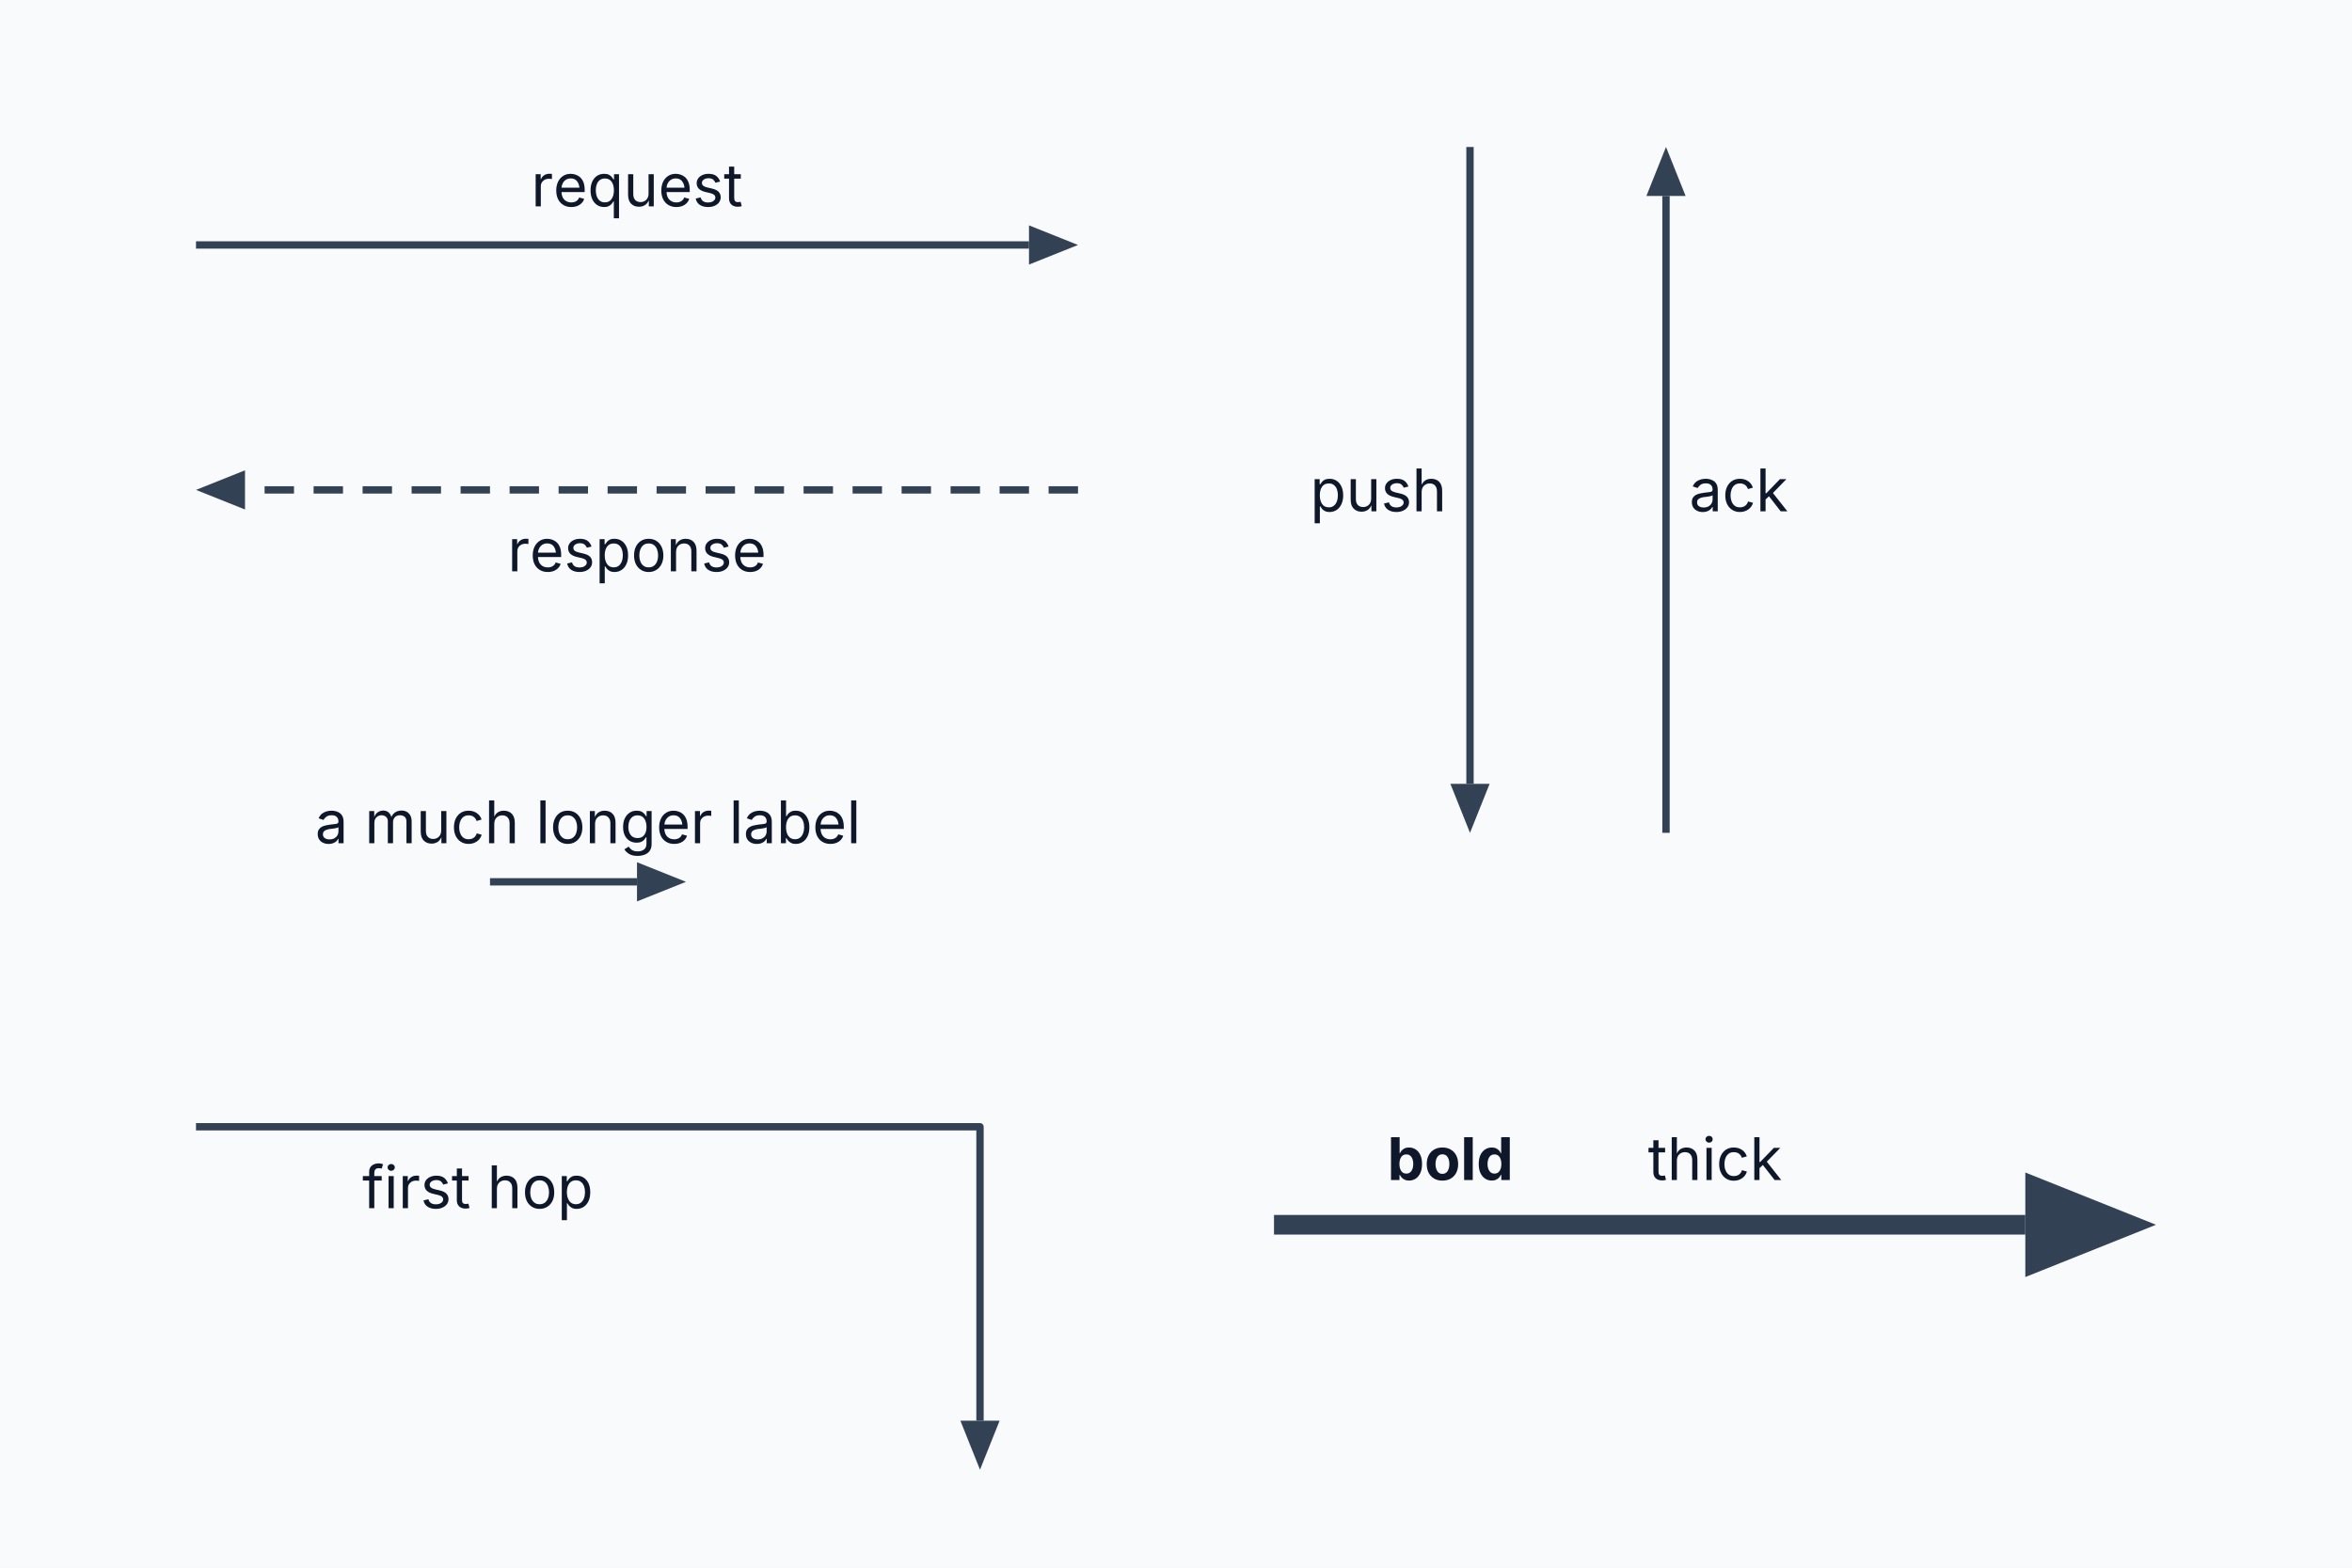
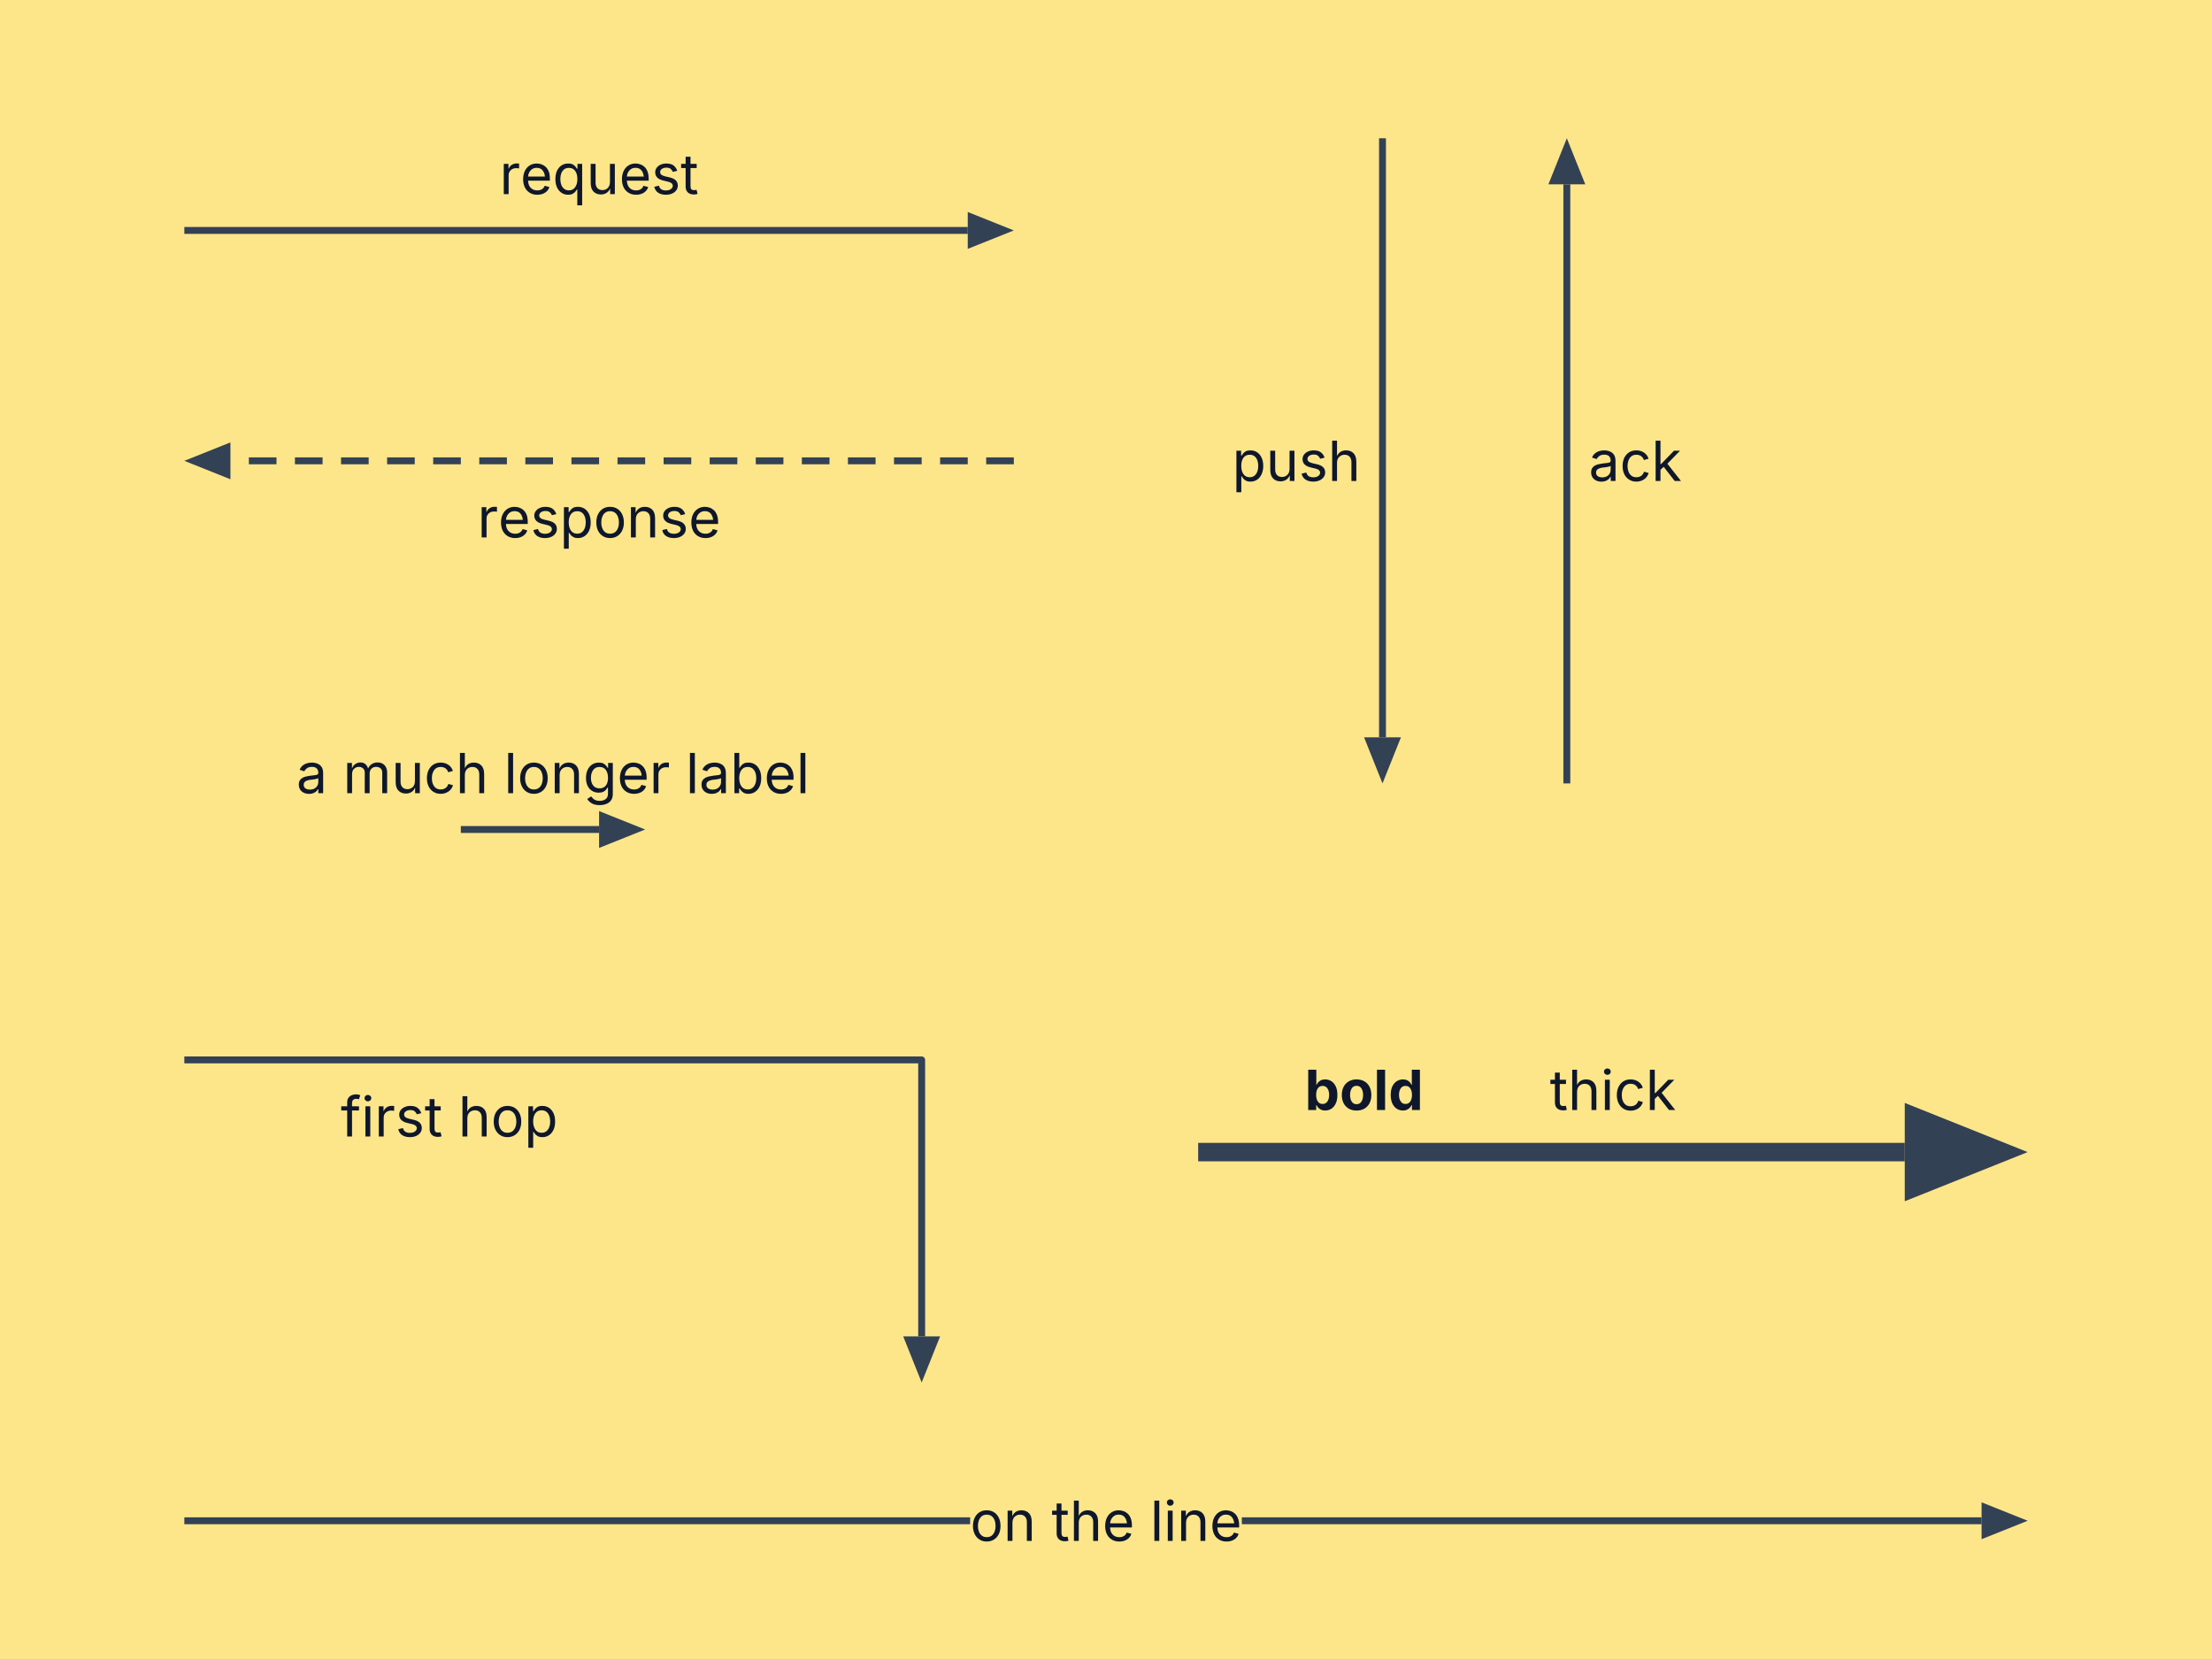
- <svg xmlns="http://www.w3.org/2000/svg" width="480" height="320" viewBox="0 0 480 320">
-   <rect width="100%" height="100%" fill="#f8fafc" />
+ <svg xmlns="http://www.w3.org/2000/svg" width="480" height="360" viewBox="0 0 480 360">
+   <rect width="100%" height="100%" fill="#fde68a" />
  <path d="M 40 50 L 210 50" fill="none" stroke-linejoin="round" stroke="#334155" stroke-width="1.5" />
  <polygon points="220,50 210,54 210,46" fill="#334155" />
  <path d="M 220 100 L 50 100" fill="none" stroke-linejoin="round" stroke="#334155" stroke-width="1.5" stroke-dasharray="6 4" />
  <polygon points="40,100 50,96 50,104" fill="#334155" />
  <path d="M 300 30 L 300 160" fill="none" stroke-linejoin="round" stroke="#334155" stroke-width="1.5" />
  <polygon points="300,170 296,160 304,160" fill="#334155" />
  <path d="M 340 170 L 340 40" fill="none" stroke-linejoin="round" stroke="#334155" stroke-width="1.5" />
  <polygon points="340,30 344,40 336,40" fill="#334155" />
  <path d="M 100 180 L 130 180" fill="none" stroke-linejoin="round" stroke="#334155" stroke-width="1.5" />
  <polygon points="140,180 130,184 130,176" fill="#334155" />
  <path d="M 40 230 L 200 230 L 200 290" fill="none" stroke-linejoin="round" stroke="#334155" stroke-width="1.5" />
  <polygon points="200,300 196,290 204,290" fill="#334155" />
  <path d="M 260 250 L 413.33 250" fill="none" stroke-linejoin="round" stroke="#334155" stroke-width="4" />
  <polygon points="440,250 413.33,260.67 413.33,239.33" fill="#334155" />
+   <mask id="kashika-cf379a9d-mask-7" maskUnits="userSpaceOnUse" x="0" y="0" width="480" height="360">
+     <rect width="480" height="360" fill="#fff" />
+     <rect x="210.52" y="322.5" width="58.95" height="15" fill="#000" />
+   </mask>
+   <g mask="url(#kashika-cf379a9d-mask-7)">
+     <path d="M 40 330 L 430 330" fill="none" stroke-linejoin="round" stroke="#334155" stroke-width="1.5" />
+     <polygon points="440,330 430,334 430,326" fill="#334155" />
+   </g>
  <path aria-label="request" d="M109.32 42.12L109.32 35.56L110.34 35.56L110.34 36.57L110.41 36.57Q110.59 36.07 111.06 35.77Q111.52 35.47 112.11 35.47Q112.23 35.47 112.39 35.48Q112.55 35.48 112.64 35.49L112.64 36.55Q112.59 36.54 112.41 36.51Q112.22 36.49 112.01 36.49Q111.3 36.49 110.84 36.92Q110.37 37.35 110.37 38.01L110.37 42.12L109.32 42.12ZM116.59 42.26Q115.64 42.26 114.95 41.83Q114.26 41.41 113.89 40.66Q113.52 39.9 113.52 38.89Q113.52 37.88 113.88 37.12Q114.25 36.35 114.91 35.92Q115.58 35.48 116.47 35.48Q116.99 35.48 117.5 35.66Q118 35.83 118.42 36.21Q118.83 36.6 119.08 37.22Q119.32 37.85 119.32 38.76L119.32 39.2L114.59 39.2Q114.63 40.22 115.18 40.77Q115.72 41.32 116.6 41.32Q117.18 41.32 117.6 41.06Q118.01 40.81 118.2 40.31L119.22 40.59Q118.99 41.34 118.29 41.8Q117.6 42.26 116.59 42.26ZM114.59 38.31L118.25 38.31Q118.17 37.47 117.72 36.94Q117.28 36.42 116.47 36.42Q115.91 36.42 115.5 36.68Q115.09 36.95 114.86 37.38Q114.62 37.8 114.59 38.31ZM126.33 44.56L125.27 44.56L125.27 41.1L125.19 41.1Q125.09 41.28 124.88 41.56Q124.67 41.83 124.29 42.04Q123.92 42.26 123.29 42.26Q122.47 42.26 121.85 41.84Q121.22 41.42 120.87 40.66Q120.52 39.9 120.52 38.86Q120.52 37.82 120.87 37.06Q121.23 36.3 121.85 35.89Q122.48 35.48 123.29 35.48Q123.93 35.48 124.31 35.69Q124.68 35.9 124.88 36.17Q125.09 36.44 125.19 36.61L125.31 36.61L125.31 35.56L126.33 35.56L126.33 44.56ZM123.45 41.31Q124.34 41.31 124.81 40.63Q125.29 39.94 125.29 38.85Q125.29 37.76 124.82 37.09Q124.35 36.43 123.45 36.43Q122.83 36.43 122.41 36.75Q122 37.07 121.79 37.62Q121.59 38.17 121.59 38.85Q121.59 39.53 121.8 40.09Q122 40.65 122.42 40.98Q122.84 41.31 123.45 41.31ZM130.4 42.2Q129.41 42.2 128.8 41.58Q128.18 40.97 128.18 39.72L128.18 35.56L129.24 35.56L129.24 39.64Q129.24 40.39 129.63 40.82Q130.03 41.25 130.72 41.25Q131.42 41.25 131.89 40.79Q132.36 40.33 132.36 39.49L132.36 35.56L133.42 35.56L133.42 42.12L132.41 42.12L132.41 40.89Q132.08 41.61 131.56 41.9Q131.05 42.2 130.4 42.2ZM138.03 42.26Q137.08 42.26 136.39 41.83Q135.7 41.41 135.33 40.66Q134.96 39.9 134.96 38.89Q134.96 37.88 135.32 37.12Q135.69 36.35 136.35 35.92Q137.02 35.48 137.91 35.48Q138.43 35.48 138.94 35.66Q139.44 35.83 139.86 36.21Q140.27 36.6 140.51 37.22Q140.76 37.85 140.76 38.76L140.76 39.2L136.03 39.2Q136.07 40.22 136.62 40.77Q137.16 41.32 138.04 41.32Q138.62 41.32 139.04 41.06Q139.45 40.81 139.64 40.31L140.66 40.59Q140.43 41.34 139.73 41.8Q139.04 42.26 138.03 42.26ZM136.03 38.31L139.69 38.31Q139.61 37.47 139.16 36.94Q138.72 36.42 137.91 36.42Q137.34 36.42 136.94 36.68Q136.53 36.95 136.3 37.38Q136.06 37.8 136.03 38.31ZM144.5 42.26Q143.49 42.26 142.82 41.82Q142.16 41.38 141.98 40.53L142.98 40.29Q143.12 40.83 143.51 41.08Q143.9 41.33 144.49 41.33Q145.17 41.33 145.58 41.04Q145.99 40.74 145.99 40.34Q145.99 39.67 145.03 39.44L143.94 39.18Q142.18 38.76 142.18 37.39Q142.18 36.83 142.5 36.4Q142.81 35.97 143.36 35.73Q143.91 35.48 144.6 35.48Q145.62 35.48 146.18 35.92Q146.74 36.37 146.96 37.06L146 37.3Q145.87 36.95 145.56 36.67Q145.24 36.38 144.61 36.38Q144.02 36.38 143.63 36.65Q143.25 36.92 143.25 37.33Q143.25 37.69 143.51 37.91Q143.77 38.13 144.35 38.27L145.34 38.5Q146.23 38.71 146.66 39.15Q147.08 39.6 147.08 40.27Q147.08 40.84 146.76 41.29Q146.43 41.74 145.85 42Q145.27 42.26 144.5 42.26ZM151.18 35.56L151.18 36.47L149.84 36.47L149.84 40.42Q149.84 40.86 150.02 41.06Q150.19 41.26 150.61 41.26Q150.71 41.26 150.87 41.24Q151.02 41.21 151.15 41.19L151.37 42.08Q151.2 42.14 150.99 42.17Q150.79 42.2 150.58 42.2Q149.73 42.2 149.26 41.75Q148.78 41.3 148.78 40.5L148.78 36.47L147.8 36.47L147.8 35.56L148.78 35.56L148.78 34.01L149.84 34.01L149.84 35.56L151.18 35.56Z" fill="#0f172a" />
  <path aria-label="response" d="M104.52 116.62L104.52 110.06L105.54 110.06L105.54 111.07L105.61 111.07Q105.79 110.57 106.26 110.27Q106.72 109.97 107.31 109.97Q107.43 109.97 107.59 109.98Q107.75 109.98 107.84 109.99L107.84 111.05Q107.8 111.04 107.61 111.01Q107.42 110.99 107.21 110.99Q106.5 110.99 106.04 111.42Q105.58 111.85 105.58 112.51L105.58 116.62L104.52 116.62ZM111.79 116.76Q110.84 116.76 110.15 116.33Q109.47 115.91 109.09 115.16Q108.72 114.4 108.72 113.39Q108.72 112.38 109.08 111.62Q109.45 110.85 110.11 110.42Q110.78 109.98 111.67 109.98Q112.19 109.98 112.7 110.16Q113.2 110.33 113.62 110.71Q114.03 111.1 114.28 111.72Q114.52 112.35 114.52 113.26L114.52 113.7L109.79 113.7Q109.83 114.72 110.38 115.27Q110.92 115.82 111.8 115.82Q112.38 115.82 112.8 115.56Q113.22 115.31 113.4 114.81L114.42 115.09Q114.19 115.84 113.49 116.3Q112.8 116.76 111.79 116.76ZM109.79 112.81L113.45 112.81Q113.37 111.97 112.93 111.44Q112.48 110.92 111.67 110.92Q111.11 110.92 110.7 111.18Q110.29 111.45 110.06 111.88Q109.82 112.3 109.79 112.81ZM118.26 116.76Q117.25 116.76 116.58 116.32Q115.92 115.88 115.74 115.03L116.74 114.79Q116.88 115.33 117.27 115.58Q117.66 115.83 118.25 115.83Q118.93 115.83 119.34 115.54Q119.75 115.24 119.75 114.84Q119.75 114.17 118.79 113.94L117.7 113.68Q115.94 113.26 115.94 111.89Q115.94 111.33 116.26 110.9Q116.57 110.47 117.12 110.23Q117.67 109.98 118.37 109.98Q119.38 109.98 119.94 110.42Q120.5 110.87 120.72 111.56L119.77 111.8Q119.63 111.45 119.32 111.17Q119 110.88 118.37 110.88Q117.79 110.88 117.4 111.15Q117.01 111.42 117.01 111.83Q117.01 112.19 117.27 112.41Q117.53 112.63 118.11 112.77L119.1 113Q119.99 113.21 120.42 113.65Q120.84 114.1 120.84 114.77Q120.84 115.34 120.52 115.79Q120.19 116.24 119.61 116.5Q119.03 116.76 118.26 116.76ZM122.37 119.06L122.37 110.06L123.39 110.06L123.39 111.11L123.5 111.11Q123.62 110.94 123.82 110.67Q124.01 110.4 124.39 110.19Q124.76 109.98 125.4 109.98Q126.22 109.98 126.85 110.39Q127.47 110.8 127.83 111.56Q128.18 112.32 128.18 113.36Q128.18 114.4 127.83 115.16Q127.48 115.92 126.85 116.34Q126.23 116.76 125.41 116.76Q124.79 116.76 124.41 116.54Q124.03 116.33 123.82 116.06Q123.62 115.78 123.5 115.6L123.42 115.6L123.42 119.06L122.37 119.06ZM125.25 115.81Q125.87 115.81 126.28 115.48Q126.69 115.15 126.9 114.59Q127.11 114.03 127.11 113.35Q127.11 112.67 126.9 112.12Q126.7 111.57 126.29 111.25Q125.87 110.93 125.25 110.93Q124.35 110.93 123.88 111.59Q123.41 112.26 123.41 113.35Q123.41 114.44 123.89 115.13Q124.36 115.81 125.25 115.81ZM132.38 116.76Q131.49 116.76 130.82 116.33Q130.15 115.91 129.77 115.15Q129.4 114.39 129.4 113.38Q129.4 112.36 129.77 111.59Q130.15 110.83 130.82 110.4Q131.49 109.98 132.38 109.98Q133.28 109.98 133.95 110.4Q134.63 110.83 135 111.59Q135.38 112.36 135.38 113.38Q135.38 114.39 135 115.15Q134.63 115.91 133.95 116.33Q133.28 116.76 132.38 116.76ZM132.38 115.81Q133.04 115.81 133.47 115.47Q133.9 115.13 134.1 114.58Q134.31 114.03 134.31 113.38Q134.31 112.73 134.1 112.17Q133.9 111.61 133.47 111.27Q133.04 110.93 132.38 110.93Q131.73 110.93 131.3 111.27Q130.88 111.61 130.68 112.17Q130.47 112.72 130.47 113.38Q130.47 114.03 130.68 114.58Q130.88 115.13 131.3 115.47Q131.73 115.81 132.38 115.81ZM137.97 112.69L137.97 116.62L136.91 116.62L136.91 110.06L137.92 110.06L137.93 111.28Q138.25 110.58 138.76 110.28Q139.27 109.98 139.93 109.98Q140.93 109.98 141.54 110.6Q142.15 111.21 142.15 112.46L142.15 116.62L141.09 116.62L141.09 112.54Q141.09 111.79 140.7 111.36Q140.3 110.93 139.62 110.93Q138.91 110.93 138.44 111.39Q137.97 111.85 137.97 112.69ZM146.23 116.76Q145.22 116.76 144.55 116.32Q143.88 115.88 143.71 115.03L144.71 114.79Q144.85 115.33 145.24 115.58Q145.63 115.83 146.22 115.83Q146.9 115.83 147.31 115.54Q147.72 115.24 147.72 114.84Q147.72 114.17 146.75 113.94L145.67 113.68Q143.91 113.26 143.91 111.89Q143.91 111.33 144.22 110.9Q144.54 110.47 145.09 110.23Q145.64 109.98 146.33 109.98Q147.35 109.98 147.91 110.42Q148.47 110.87 148.69 111.56L147.73 111.8Q147.6 111.45 147.29 111.17Q146.97 110.88 146.34 110.88Q145.75 110.88 145.36 111.15Q144.97 111.42 144.97 111.83Q144.97 112.19 145.24 112.41Q145.5 112.63 146.08 112.77L147.07 113Q147.96 113.21 148.38 113.65Q148.81 114.1 148.81 114.77Q148.81 115.34 148.49 115.79Q148.16 116.24 147.58 116.5Q147 116.76 146.23 116.76ZM153.09 116.76Q152.14 116.76 151.45 116.33Q150.76 115.91 150.39 115.16Q150.02 114.4 150.02 113.39Q150.02 112.38 150.38 111.62Q150.75 110.85 151.41 110.42Q152.08 109.98 152.97 109.98Q153.49 109.98 153.99 110.16Q154.5 110.33 154.91 110.71Q155.33 111.1 155.57 111.72Q155.82 112.35 155.82 113.26L155.82 113.7L151.08 113.7Q151.13 114.72 151.67 115.27Q152.22 115.82 153.09 115.82Q153.67 115.82 154.09 115.56Q154.51 115.31 154.69 114.81L155.71 115.09Q155.49 115.84 154.79 116.3Q154.1 116.76 153.09 116.76ZM151.09 112.81L154.75 112.81Q154.67 111.97 154.22 111.44Q153.77 110.92 152.97 110.92Q152.4 110.92 152 111.18Q151.59 111.45 151.35 111.88Q151.12 112.3 151.09 112.81Z" fill="#0f172a" />
  <path aria-label="push" d="M268.3 106.81L268.3 97.81L269.32 97.81L269.32 98.86L269.44 98.86Q269.55 98.69 269.75 98.42Q269.95 98.15 270.32 97.94Q270.7 97.73 271.34 97.73Q272.16 97.73 272.78 98.14Q273.41 98.55 273.76 99.31Q274.12 100.07 274.12 101.11Q274.12 102.15 273.76 102.91Q273.41 103.67 272.79 104.09Q272.16 104.51 271.34 104.51Q270.72 104.51 270.34 104.29Q269.96 104.08 269.76 103.81Q269.55 103.53 269.44 103.35L269.36 103.35L269.36 106.81L268.3 106.81ZM271.19 103.56Q271.8 103.56 272.21 103.23Q272.63 102.9 272.83 102.34Q273.04 101.78 273.04 101.1Q273.04 100.42 272.84 99.87Q272.63 99.32 272.22 99Q271.81 98.68 271.19 98.68Q270.28 98.68 269.81 99.34Q269.35 100.01 269.35 101.1Q269.35 102.19 269.82 102.88Q270.29 103.56 271.19 103.56ZM277.87 104.45Q276.88 104.45 276.27 103.83Q275.65 103.22 275.65 101.97L275.65 97.81L276.71 97.81L276.71 101.89Q276.71 102.64 277.1 103.07Q277.5 103.5 278.19 103.5Q278.89 103.5 279.36 103.04Q279.83 102.58 279.83 101.74L279.83 97.81L280.89 97.81L280.89 104.37L279.88 104.37L279.88 103.14Q279.55 103.86 279.03 104.15Q278.52 104.45 277.87 104.45ZM284.97 104.51Q283.96 104.51 283.3 104.07Q282.63 103.63 282.45 102.78L283.46 102.54Q283.6 103.08 283.99 103.33Q284.38 103.58 284.96 103.58Q285.65 103.58 286.05 103.29Q286.46 102.99 286.46 102.59Q286.46 101.92 285.5 101.69L284.41 101.43Q282.65 101.01 282.65 99.64Q282.65 99.08 282.97 98.65Q283.29 98.22 283.83 97.98Q284.38 97.73 285.08 97.73Q286.09 97.73 286.65 98.17Q287.21 98.62 287.43 99.31L286.48 99.55Q286.34 99.2 286.03 98.92Q285.72 98.63 285.08 98.63Q284.5 98.63 284.11 98.9Q283.72 99.17 283.72 99.58Q283.72 99.94 283.98 100.16Q284.25 100.38 284.82 100.52L285.81 100.75Q286.7 100.96 287.13 101.4Q287.56 101.85 287.56 102.52Q287.56 103.09 287.23 103.54Q286.91 103.99 286.32 104.25Q285.74 104.51 284.97 104.51ZM290.13 100.44L290.13 104.37L289.08 104.37L289.08 95.63L290.13 95.63L290.13 98.95Q290.46 98.29 290.96 98.01Q291.46 97.73 292.1 97.73Q293.1 97.73 293.71 98.35Q294.32 98.96 294.32 100.21L294.32 104.37L293.26 104.37L293.26 100.29Q293.26 99.54 292.87 99.11Q292.47 98.68 291.79 98.68Q291.08 98.68 290.61 99.14Q290.13 99.6 290.13 100.44Z" fill="#0f172a" />
  <path aria-label="ack" d="M347.51 104.52Q346.89 104.52 346.38 104.28Q345.88 104.05 345.58 103.6Q345.28 103.15 345.28 102.5Q345.28 101.94 345.5 101.59Q345.72 101.24 346.09 101.03Q346.47 100.83 346.92 100.73Q347.37 100.63 347.83 100.57Q348.41 100.5 348.78 100.46Q349.15 100.42 349.33 100.32Q349.51 100.22 349.51 99.98L349.51 99.94Q349.51 99.33 349.16 99Q348.82 98.66 348.14 98.66Q347.43 98.66 347.03 98.97Q346.63 99.27 346.48 99.62L345.46 99.29Q345.72 98.69 346.14 98.35Q346.57 98.01 347.09 97.87Q347.6 97.73 348.11 97.73Q348.44 97.73 348.85 97.81Q349.27 97.89 349.66 98.13Q350.05 98.36 350.31 98.82Q350.56 99.28 350.56 100.05L350.56 104.37L349.53 104.37L349.53 103.47L349.46 103.47Q349.34 103.7 349.1 103.95Q348.85 104.19 348.46 104.35Q348.07 104.52 347.51 104.52ZM347.69 103.59Q348.28 103.59 348.68 103.36Q349.09 103.13 349.3 102.76Q349.51 102.4 349.51 102L349.51 101.09Q349.44 101.17 349.23 101.23Q349.01 101.29 348.73 101.34Q348.45 101.38 348.19 101.42Q347.93 101.45 347.78 101.46Q347.4 101.51 347.07 101.63Q346.74 101.74 346.54 101.96Q346.34 102.18 346.34 102.55Q346.34 103.06 346.72 103.33Q347.11 103.59 347.69 103.59ZM355.08 104.51Q354.19 104.51 353.52 104.08Q352.85 103.66 352.47 102.9Q352.1 102.14 352.1 101.13Q352.1 100.11 352.47 99.34Q352.85 98.58 353.52 98.15Q354.19 97.73 355.08 97.73Q356.03 97.73 356.75 98.21Q357.46 98.69 357.73 99.54L356.72 99.83Q356.57 99.33 356.15 99Q355.72 98.68 355.08 98.68Q354.42 98.68 354 99.02Q353.58 99.36 353.38 99.92Q353.17 100.47 353.17 101.13Q353.17 101.78 353.38 102.33Q353.58 102.88 354 103.22Q354.42 103.56 355.08 103.56Q355.74 103.56 356.17 103.23Q356.6 102.89 356.75 102.36L357.76 102.64Q357.49 103.52 356.77 104.01Q356.04 104.51 355.08 104.51ZM359.27 104.37L359.27 95.63L360.32 95.63L360.32 100.7L360.45 100.7L363.25 97.81L364.56 97.81L361.82 100.63L364.77 104.37L363.41 104.37L361.02 101.3L360.32 101.95L360.32 104.37L359.27 104.37Z" fill="#0f172a" />
  <path aria-label="a much longer label" d="M67.07 172.27Q66.45 172.27 65.94 172.03Q65.43 171.8 65.14 171.35Q64.84 170.9 64.84 170.25Q64.84 169.69 65.06 169.34Q65.28 168.99 65.65 168.78Q66.03 168.58 66.48 168.48Q66.93 168.38 67.39 168.32Q67.97 168.25 68.34 168.21Q68.71 168.17 68.89 168.07Q69.07 167.97 69.07 167.73L69.07 167.69Q69.07 167.08 68.72 166.75Q68.38 166.41 67.7 166.41Q66.99 166.41 66.59 166.72Q66.19 167.02 66.04 167.37L65.02 167.04Q65.28 166.44 65.7 166.1Q66.13 165.76 66.65 165.62Q67.16 165.48 67.67 165.48Q68 165.48 68.41 165.56Q68.83 165.64 69.22 165.88Q69.61 166.11 69.87 166.57Q70.12 167.03 70.12 167.8L70.12 172.12L69.08 172.12L69.08 171.22L69.01 171.22Q68.9 171.45 68.66 171.7Q68.41 171.94 68.02 172.1Q67.63 172.27 67.07 172.27ZM67.25 171.34Q67.84 171.34 68.24 171.11Q68.65 170.88 68.86 170.51Q69.07 170.15 69.07 169.75L69.07 168.84Q69 168.92 68.79 168.98Q68.57 169.04 68.29 169.09Q68.01 169.13 67.75 169.17Q67.49 169.2 67.34 169.21Q66.96 169.26 66.63 169.38Q66.3 169.49 66.1 169.71Q65.9 169.93 65.9 170.3Q65.9 170.81 66.28 171.08Q66.67 171.34 67.25 171.34ZM75.35 172.12L75.35 165.56L76.37 165.56L76.38 166.77Q76.62 166.1 77.13 165.78Q77.63 165.45 78.21 165.45Q78.86 165.45 79.28 165.81Q79.71 166.18 79.88 166.78Q80.12 166.16 80.68 165.8Q81.24 165.45 81.95 165.45Q82.51 165.45 82.98 165.69Q83.45 165.94 83.73 166.44Q84.01 166.94 84.01 167.7L84.01 172.12L82.95 172.12L82.95 167.73Q82.95 167.02 82.56 166.71Q82.16 166.41 81.63 166.41Q80.97 166.41 80.59 166.81Q80.21 167.22 80.21 167.84L80.21 172.12L79.15 172.12L79.15 167.62Q79.15 167.08 78.79 166.74Q78.42 166.41 77.87 166.41Q77.29 166.41 76.85 166.81Q76.4 167.21 76.4 167.99L76.4 172.12L75.35 172.12ZM88.08 172.2Q87.09 172.2 86.48 171.58Q85.86 170.97 85.86 169.72L85.86 165.56L86.92 165.56L86.92 169.64Q86.92 170.39 87.31 170.82Q87.71 171.25 88.4 171.25Q89.1 171.25 89.57 170.79Q90.04 170.33 90.04 169.49L90.04 165.56L91.1 165.56L91.1 172.12L90.08 172.12L90.08 170.89Q89.76 171.61 89.24 171.9Q88.73 172.2 88.08 172.2ZM95.62 172.26Q94.73 172.26 94.06 171.83Q93.39 171.41 93.01 170.65Q92.64 169.89 92.64 168.88Q92.64 167.86 93.01 167.09Q93.39 166.33 94.06 165.9Q94.73 165.48 95.62 165.48Q96.57 165.48 97.29 165.96Q98.01 166.44 98.28 167.29L97.26 167.58Q97.12 167.08 96.69 166.75Q96.27 166.43 95.62 166.43Q94.97 166.43 94.54 166.77Q94.12 167.11 93.92 167.67Q93.71 168.22 93.71 168.88Q93.71 169.53 93.92 170.08Q94.12 170.63 94.54 170.97Q94.97 171.31 95.62 171.31Q96.28 171.31 96.71 170.98Q97.15 170.64 97.29 170.11L98.3 170.39Q98.04 171.27 97.31 171.76Q96.58 172.26 95.62 172.26ZM100.87 168.19L100.87 172.12L99.81 172.12L99.81 163.38L100.87 163.38L100.87 166.7Q101.19 166.04 101.69 165.76Q102.19 165.48 102.83 165.48Q103.83 165.48 104.44 166.1Q105.06 166.71 105.06 167.96L105.06 172.12L104 172.12L104 168.04Q104 167.29 103.6 166.86Q103.2 166.43 102.52 166.43Q101.81 166.43 101.34 166.89Q100.87 167.35 100.87 168.19ZM111.34 163.38L111.34 172.12L110.28 172.12L110.28 163.38L111.34 163.38ZM115.85 172.26Q114.96 172.26 114.29 171.83Q113.62 171.41 113.25 170.65Q112.87 169.89 112.87 168.88Q112.87 167.86 113.25 167.09Q113.62 166.33 114.29 165.9Q114.96 165.48 115.85 165.48Q116.75 165.48 117.42 165.9Q118.1 166.33 118.47 167.09Q118.85 167.86 118.85 168.88Q118.85 169.89 118.47 170.65Q118.1 171.41 117.42 171.83Q116.75 172.26 115.85 172.26ZM115.85 171.31Q116.52 171.31 116.94 170.97Q117.37 170.63 117.58 170.08Q117.78 169.53 117.78 168.88Q117.78 168.23 117.58 167.67Q117.37 167.11 116.94 166.77Q116.52 166.43 115.85 166.43Q115.2 166.43 114.78 166.77Q114.35 167.11 114.15 167.67Q113.94 168.22 113.94 168.88Q113.94 169.53 114.15 170.08Q114.35 170.63 114.78 170.97Q115.2 171.31 115.85 171.31ZM121.44 168.19L121.44 172.12L120.38 172.12L120.38 165.56L121.4 165.56L121.4 166.78Q121.72 166.08 122.23 165.78Q122.75 165.48 123.41 165.48Q124.4 165.48 125.01 166.1Q125.62 166.71 125.62 167.96L125.62 172.12L124.57 172.12L124.57 168.04Q124.57 167.29 124.17 166.86Q123.78 166.43 123.09 166.43Q122.38 166.43 121.91 166.89Q121.44 167.35 121.44 168.19ZM130.13 174.71Q129.04 174.71 128.39 174.31Q127.74 173.91 127.43 173.37L128.29 172.82Q128.43 173.01 128.64 173.23Q128.84 173.46 129.2 173.62Q129.55 173.79 130.13 173.79Q130.91 173.79 131.42 173.41Q131.93 173.04 131.93 172.23L131.93 170.91L131.83 170.91Q131.72 171.1 131.51 171.36Q131.31 171.62 130.93 171.81Q130.56 172.01 129.92 172.01Q129.14 172.01 128.51 171.64Q127.88 171.27 127.52 170.55Q127.16 169.84 127.16 168.81Q127.16 167.8 127.51 167.05Q127.87 166.3 128.5 165.89Q129.13 165.48 129.95 165.48Q130.58 165.48 130.96 165.69Q131.33 165.9 131.54 166.17Q131.75 166.44 131.86 166.61L131.96 166.61L131.96 165.56L132.98 165.56L132.98 172.29Q132.98 173.13 132.6 173.67Q132.22 174.2 131.57 174.45Q130.92 174.71 130.13 174.71ZM130.1 171.07Q130.99 171.07 131.46 170.47Q131.94 169.86 131.94 168.79Q131.94 167.74 131.47 167.08Q131.01 166.43 130.1 166.43Q129.48 166.43 129.06 166.75Q128.65 167.06 128.44 167.6Q128.23 168.13 128.23 168.79Q128.23 169.79 128.7 170.43Q129.18 171.07 130.1 171.07ZM137.59 172.26Q136.64 172.26 135.95 171.83Q135.26 171.41 134.89 170.66Q134.52 169.9 134.52 168.89Q134.52 167.88 134.88 167.12Q135.24 166.35 135.91 165.92Q136.57 165.48 137.46 165.48Q137.99 165.48 138.49 165.66Q139 165.83 139.41 166.21Q139.83 166.6 140.07 167.22Q140.32 167.85 140.32 168.76L140.32 169.2L135.58 169.2Q135.62 170.22 136.17 170.77Q136.72 171.32 137.59 171.32Q138.17 171.32 138.59 171.06Q139.01 170.81 139.19 170.31L140.21 170.59Q139.98 171.34 139.29 171.8Q138.59 172.26 137.59 172.26ZM135.59 168.31L139.25 168.31Q139.17 167.47 138.72 166.94Q138.27 166.42 137.46 166.42Q136.9 166.42 136.49 166.68Q136.09 166.95 135.85 167.38Q135.62 167.8 135.59 168.31ZM141.83 172.12L141.83 165.56L142.85 165.56L142.85 166.57L142.92 166.57Q143.1 166.07 143.57 165.77Q144.03 165.47 144.62 165.47Q144.74 165.47 144.9 165.48Q145.06 165.48 145.15 165.49L145.15 166.55Q145.1 166.54 144.92 166.51Q144.73 166.49 144.52 166.49Q143.81 166.49 143.35 166.92Q142.88 167.35 142.88 168.01L142.88 172.12L141.83 172.12ZM150.78 163.38L150.78 172.12L149.72 172.12L149.72 163.38L150.78 163.38ZM154.46 172.27Q153.84 172.27 153.33 172.03Q152.83 171.8 152.53 171.35Q152.23 170.9 152.23 170.25Q152.23 169.69 152.45 169.34Q152.67 168.99 153.05 168.78Q153.42 168.58 153.87 168.48Q154.32 168.38 154.78 168.32Q155.36 168.25 155.73 168.21Q156.1 168.17 156.28 168.07Q156.46 167.97 156.46 167.73L156.46 167.69Q156.46 167.08 156.11 166.75Q155.77 166.41 155.09 166.41Q154.38 166.41 153.98 166.72Q153.58 167.02 153.43 167.37L152.42 167.04Q152.67 166.44 153.1 166.1Q153.52 165.76 154.04 165.62Q154.56 165.48 155.06 165.48Q155.39 165.48 155.81 165.56Q156.23 165.64 156.62 165.88Q157 166.11 157.26 166.57Q157.51 167.03 157.51 167.8L157.51 172.12L156.48 172.12L156.48 171.22L156.41 171.22Q156.3 171.45 156.05 171.7Q155.8 171.94 155.41 172.1Q155.02 172.27 154.46 172.27ZM154.64 171.34Q155.23 171.34 155.63 171.11Q156.04 170.88 156.25 170.51Q156.46 170.15 156.46 169.75L156.46 168.84Q156.4 168.92 156.18 168.98Q155.96 169.04 155.68 169.09Q155.41 169.13 155.14 169.17Q154.88 169.2 154.73 169.21Q154.35 169.26 154.02 169.38Q153.69 169.49 153.49 169.71Q153.29 169.93 153.29 170.3Q153.29 170.81 153.67 171.08Q154.06 171.34 154.64 171.34ZM162.41 172.26Q161.79 172.26 161.41 172.04Q161.02 171.83 160.82 171.56Q160.61 171.28 160.5 171.1L160.39 171.1L160.39 172.12L159.37 172.12L159.37 163.38L160.42 163.38L160.42 166.61L160.5 166.61Q160.61 166.44 160.81 166.17Q161.01 165.9 161.39 165.69Q161.76 165.48 162.4 165.48Q163.22 165.48 163.85 165.89Q164.47 166.3 164.82 167.06Q165.18 167.82 165.18 168.86Q165.18 169.9 164.83 170.66Q164.48 171.42 163.85 171.84Q163.23 172.26 162.41 172.26ZM162.25 171.31Q162.86 171.31 163.28 170.98Q163.69 170.65 163.9 170.09Q164.11 169.53 164.11 168.85Q164.11 168.17 163.9 167.62Q163.7 167.07 163.28 166.75Q162.87 166.43 162.25 166.43Q161.35 166.43 160.88 167.09Q160.41 167.76 160.41 168.85Q160.41 169.94 160.88 170.63Q161.36 171.31 162.25 171.31ZM169.47 172.26Q168.52 172.26 167.83 171.83Q167.14 171.41 166.77 170.66Q166.4 169.9 166.4 168.89Q166.4 167.88 166.76 167.12Q167.12 166.35 167.79 165.92Q168.45 165.48 169.34 165.48Q169.87 165.48 170.37 165.66Q170.88 165.83 171.29 166.21Q171.71 166.6 171.95 167.22Q172.2 167.85 172.2 168.76L172.2 169.2L167.46 169.2Q167.5 170.22 168.05 170.77Q168.6 171.32 169.47 171.32Q170.05 171.32 170.47 171.06Q170.89 170.81 171.07 170.31L172.09 170.59Q171.86 171.34 171.17 171.8Q170.48 172.26 169.47 172.26ZM167.47 168.31L171.13 168.31Q171.05 167.47 170.6 166.94Q170.15 166.42 169.34 166.42Q168.78 166.42 168.38 166.68Q167.97 166.95 167.73 167.38Q167.5 167.8 167.47 168.31ZM174.76 163.38L174.76 172.12L173.71 172.12L173.71 163.38L174.76 163.38Z" fill="#0f172a" />
  <path aria-label="first hop" d="M77.9 240.06L77.9 240.97L76.39 240.97L76.39 246.62L75.34 246.62L75.34 240.97L74.05 240.97L74.05 240.06L75.34 240.06L75.34 239.19Q75.34 238.62 75.6 238.24Q75.87 237.86 76.3 237.67Q76.73 237.47 77.2 237.47Q77.58 237.47 77.82 237.54Q78.07 237.6 78.18 237.65L77.89 238.55Q77.81 238.52 77.68 238.49Q77.55 238.45 77.32 238.45Q76.84 238.45 76.61 238.7Q76.39 238.95 76.39 239.43L76.39 240.06L77.9 240.06ZM79.3 246.62L79.3 240.06L80.35 240.06L80.35 246.62L79.3 246.62ZM79.83 238.99Q79.53 238.99 79.32 238.79Q79.1 238.58 79.1 238.29Q79.1 238 79.32 237.8Q79.53 237.6 79.83 237.6Q80.14 237.6 80.35 237.8Q80.57 238 80.57 238.29Q80.57 238.58 80.35 238.79Q80.14 238.99 79.83 238.99ZM82.2 246.62L82.2 240.06L83.22 240.06L83.22 241.07L83.29 241.07Q83.48 240.57 83.94 240.27Q84.41 239.97 84.99 239.97Q85.11 239.97 85.27 239.98Q85.43 239.98 85.53 239.99L85.53 241.05Q85.48 241.04 85.29 241.01Q85.1 240.99 84.89 240.99Q84.18 240.99 83.72 241.42Q83.26 241.85 83.26 242.51L83.26 246.62L82.2 246.62ZM88.95 246.76Q87.94 246.76 87.27 246.32Q86.6 245.88 86.43 245.03L87.43 244.79Q87.57 245.33 87.96 245.58Q88.35 245.83 88.94 245.83Q89.62 245.83 90.03 245.54Q90.44 245.24 90.44 244.84Q90.44 244.17 89.48 243.94L88.39 243.68Q86.63 243.26 86.63 241.89Q86.63 241.33 86.94 240.9Q87.26 240.47 87.81 240.23Q88.36 239.98 89.05 239.98Q90.07 239.98 90.63 240.42Q91.19 240.87 91.41 241.56L90.45 241.8Q90.32 241.45 90.01 241.17Q89.69 240.88 89.06 240.88Q88.47 240.88 88.08 241.15Q87.69 241.42 87.69 241.83Q87.69 242.19 87.96 242.41Q88.22 242.63 88.8 242.77L89.79 243Q90.68 243.21 91.1 243.65Q91.53 244.1 91.53 244.77Q91.53 245.34 91.21 245.79Q90.88 246.24 90.3 246.5Q89.72 246.76 88.95 246.76ZM95.63 240.06L95.63 240.97L94.29 240.97L94.29 244.92Q94.29 245.36 94.46 245.56Q94.64 245.76 95.06 245.76Q95.16 245.76 95.31 245.74Q95.47 245.71 95.6 245.69L95.82 246.58Q95.65 246.64 95.44 246.67Q95.24 246.7 95.03 246.7Q94.18 246.7 93.71 246.25Q93.23 245.8 93.23 245L93.23 240.97L92.25 240.97L92.25 240.06L93.23 240.06L93.23 238.51L94.29 238.51L94.29 240.06L95.63 240.06ZM101.41 242.69L101.41 246.62L100.36 246.62L100.36 237.88L101.41 237.88L101.41 241.2Q101.73 240.54 102.23 240.26Q102.74 239.98 103.38 239.98Q104.38 239.98 104.99 240.6Q105.6 241.21 105.6 242.46L105.6 246.62L104.54 246.62L104.54 242.54Q104.54 241.79 104.14 241.36Q103.75 240.93 103.06 240.93Q102.35 240.93 101.88 241.39Q101.41 241.85 101.41 242.69ZM110.12 246.76Q109.23 246.76 108.56 246.33Q107.89 245.91 107.51 245.15Q107.14 244.39 107.14 243.38Q107.14 242.36 107.51 241.59Q107.89 240.83 108.56 240.4Q109.23 239.98 110.12 239.98Q111.01 239.98 111.69 240.4Q112.36 240.83 112.74 241.59Q113.11 242.36 113.11 243.38Q113.11 244.39 112.74 245.15Q112.36 245.91 111.69 246.33Q111.01 246.76 110.12 246.76ZM110.12 245.81Q110.78 245.81 111.21 245.47Q111.64 245.13 111.84 244.58Q112.05 244.03 112.05 243.38Q112.05 242.73 111.84 242.17Q111.64 241.61 111.21 241.27Q110.78 240.93 110.12 240.93Q109.46 240.93 109.04 241.27Q108.62 241.61 108.41 242.17Q108.21 242.72 108.21 243.38Q108.21 244.03 108.41 244.58Q108.62 245.13 109.04 245.47Q109.46 245.81 110.12 245.81ZM114.65 249.06L114.65 240.06L115.67 240.06L115.67 241.11L115.78 241.11Q115.9 240.94 116.09 240.67Q116.29 240.4 116.67 240.19Q117.04 239.98 117.68 239.98Q118.5 239.98 119.13 240.39Q119.75 240.8 120.11 241.56Q120.46 242.32 120.46 243.36Q120.46 244.4 120.11 245.16Q119.76 245.92 119.13 246.34Q118.51 246.76 117.69 246.76Q117.07 246.76 116.69 246.54Q116.31 246.33 116.1 246.06Q115.9 245.78 115.78 245.6L115.7 245.6L115.7 249.06L114.65 249.06ZM117.53 245.81Q118.15 245.81 118.56 245.48Q118.97 245.15 119.18 244.59Q119.39 244.03 119.39 243.35Q119.39 242.67 119.18 242.12Q118.98 241.57 118.56 241.25Q118.15 240.93 117.53 240.93Q116.63 240.93 116.16 241.59Q115.69 242.26 115.69 243.35Q115.69 244.44 116.17 245.13Q116.64 245.81 117.53 245.81Z" fill="#0f172a" />
  <path aria-label="thick" d="M339.82 234.31L339.82 235.22L338.47 235.22L338.47 239.17Q338.47 239.61 338.65 239.81Q338.83 240.01 339.25 240.01Q339.34 240.01 339.5 239.99Q339.66 239.96 339.78 239.94L340 240.83Q339.84 240.89 339.63 240.92Q339.42 240.95 339.22 240.95Q338.37 240.95 337.89 240.5Q337.42 240.05 337.42 239.25L337.42 235.22L336.43 235.22L336.43 234.31L337.42 234.31L337.42 232.76L338.47 232.76L338.47 234.31L339.82 234.31ZM342.22 236.94L342.22 240.87L341.17 240.87L341.17 232.13L342.22 232.13L342.22 235.45Q342.54 234.79 343.04 234.51Q343.55 234.23 344.19 234.23Q345.19 234.23 345.8 234.85Q346.41 235.46 346.41 236.71L346.41 240.87L345.35 240.87L345.35 236.79Q345.35 236.04 344.96 235.61Q344.56 235.18 343.87 235.18Q343.17 235.18 342.69 235.64Q342.22 236.1 342.22 236.94ZM348.26 240.87L348.26 234.31L349.32 234.31L349.32 240.87L348.26 240.87ZM348.8 233.24Q348.5 233.24 348.28 233.04Q348.06 232.83 348.06 232.54Q348.06 232.25 348.28 232.05Q348.5 231.85 348.8 231.85Q349.1 231.85 349.32 232.05Q349.53 232.25 349.53 232.54Q349.53 232.83 349.32 233.04Q349.1 233.24 348.8 233.24ZM353.83 241.01Q352.94 241.01 352.27 240.58Q351.6 240.16 351.23 239.4Q350.85 238.64 350.85 237.63Q350.85 236.61 351.23 235.84Q351.6 235.08 352.27 234.65Q352.94 234.23 353.83 234.23Q354.78 234.23 355.5 234.71Q356.22 235.19 356.49 236.04L355.48 236.33Q355.33 235.83 354.9 235.5Q354.48 235.18 353.83 235.18Q353.18 235.18 352.76 235.52Q352.33 235.86 352.13 236.42Q351.92 236.97 351.92 237.63Q351.92 238.28 352.13 238.83Q352.33 239.38 352.76 239.72Q353.18 240.06 353.83 240.06Q354.5 240.06 354.93 239.73Q355.36 239.39 355.5 238.86L356.51 239.14Q356.25 240.02 355.52 240.51Q354.8 241.01 353.83 241.01ZM358.02 240.87L358.02 232.13L359.08 232.13L359.08 237.2L359.21 237.2L362.01 234.31L363.32 234.31L360.57 237.13L363.52 240.87L362.17 240.87L359.77 237.8L359.08 238.45L359.08 240.87L358.02 240.87Z" fill="#0f172a" />
  <path aria-label="bold" d="M287.55 240.98Q287.01 240.98 286.65 240.79Q286.28 240.61 286.04 240.35Q285.81 240.08 285.69 239.82L285.61 239.82L285.61 240.87L283.88 240.87L283.88 232.13L285.64 232.13L285.64 235.42L285.69 235.42Q285.81 235.16 286.03 234.88Q286.26 234.61 286.63 234.42Q287 234.23 287.56 234.23Q288.29 234.23 288.89 234.61Q289.49 234.98 289.85 235.73Q290.21 236.48 290.21 237.6Q290.21 238.69 289.86 239.44Q289.51 240.2 288.91 240.59Q288.3 240.98 287.55 240.98ZM287.01 239.56Q287.69 239.56 288.05 239.01Q288.42 238.46 288.42 237.6Q288.42 236.73 288.06 236.19Q287.7 235.64 287.01 235.64Q286.33 235.64 285.96 236.17Q285.6 236.71 285.6 237.6Q285.6 238.49 285.97 239.03Q286.33 239.56 287.01 239.56ZM294.37 240.99Q293.39 240.99 292.67 240.57Q291.95 240.14 291.56 239.39Q291.17 238.63 291.17 237.62Q291.17 236.61 291.56 235.84Q291.95 235.08 292.67 234.66Q293.39 234.23 294.37 234.23Q295.36 234.23 296.08 234.66Q296.8 235.08 297.19 235.84Q297.58 236.61 297.58 237.62Q297.58 238.63 297.19 239.39Q296.8 240.14 296.08 240.57Q295.36 240.99 294.37 240.99ZM294.37 239.61Q295.08 239.61 295.43 239.04Q295.79 238.47 295.79 237.61Q295.79 236.75 295.43 236.18Q295.08 235.62 294.37 235.62Q293.67 235.62 293.32 236.18Q292.96 236.75 292.96 237.61Q292.96 238.47 293.32 239.04Q293.67 239.61 294.37 239.61ZM300.56 232.13L300.56 240.87L298.8 240.87L298.8 232.13L300.56 232.13ZM304.45 240.98Q303.7 240.98 303.09 240.59Q302.49 240.2 302.13 239.44Q301.78 238.69 301.78 237.6Q301.78 236.48 302.14 235.73Q302.51 234.98 303.11 234.61Q303.71 234.23 304.44 234.23Q305 234.23 305.37 234.42Q305.74 234.61 305.96 234.88Q306.19 235.16 306.3 235.42L306.36 235.42L306.36 232.13L308.12 232.13L308.12 240.87L306.39 240.87L306.39 239.82L306.3 239.82Q306.18 240.08 305.95 240.35Q305.72 240.61 305.35 240.79Q304.99 240.98 304.45 240.98ZM304.99 239.56Q305.66 239.56 306.03 239.03Q306.4 238.49 306.4 237.6Q306.4 236.71 306.03 236.17Q305.67 235.64 304.99 235.64Q304.3 235.64 303.94 236.19Q303.58 236.73 303.58 237.6Q303.58 238.46 303.95 239.01Q304.31 239.56 304.99 239.56Z" fill="#0f172a" />
+   <path aria-label="on the line" d="M214.12 334.51Q213.23 334.51 212.55 334.08Q211.88 333.66 211.51 332.9Q211.13 332.14 211.13 331.13Q211.13 330.11 211.51 329.34Q211.88 328.58 212.55 328.15Q213.23 327.73 214.12 327.73Q215.01 327.73 215.69 328.15Q216.36 328.58 216.74 329.34Q217.11 330.11 217.11 331.13Q217.11 332.14 216.74 332.9Q216.36 333.66 215.69 334.08Q215.01 334.51 214.12 334.51ZM214.12 333.56Q214.78 333.56 215.21 333.22Q215.63 332.88 215.84 332.33Q216.04 331.78 216.04 331.13Q216.04 330.48 215.84 329.92Q215.63 329.36 215.21 329.02Q214.78 328.68 214.12 328.68Q213.46 328.68 213.04 329.02Q212.62 329.36 212.41 329.92Q212.21 330.47 212.21 331.13Q212.21 331.78 212.41 332.33Q212.62 332.88 213.04 333.22Q213.46 333.56 214.12 333.56ZM219.7 330.44L219.7 334.37L218.65 334.37L218.65 327.81L219.66 327.81L219.67 329.03Q219.98 328.33 220.49 328.03Q221.01 327.73 221.67 327.73Q222.67 327.73 223.27 328.35Q223.88 328.96 223.88 330.21L223.88 334.37L222.83 334.37L222.83 330.29Q222.83 329.54 222.43 329.11Q222.04 328.68 221.35 328.68Q220.64 328.68 220.17 329.14Q219.7 329.6 219.7 330.44ZM231.69 327.81L231.69 328.72L230.34 328.72L230.34 332.67Q230.34 333.11 230.52 333.31Q230.7 333.51 231.11 333.51Q231.21 333.51 231.37 333.49Q231.52 333.46 231.65 333.44L231.87 334.33Q231.71 334.39 231.5 334.42Q231.29 334.45 231.08 334.45Q230.24 334.45 229.76 334Q229.29 333.55 229.29 332.75L229.29 328.72L228.3 328.72L228.3 327.81L229.29 327.81L229.29 326.26L230.34 326.26L230.34 327.81L231.69 327.81ZM234.09 330.44L234.09 334.37L233.04 334.37L233.04 325.63L234.09 325.63L234.09 328.95Q234.41 328.29 234.91 328.01Q235.42 327.73 236.06 327.73Q237.06 327.73 237.67 328.35Q238.28 328.96 238.28 330.21L238.28 334.37L237.22 334.37L237.22 330.29Q237.22 329.54 236.82 329.11Q236.43 328.68 235.74 328.68Q235.03 328.68 234.56 329.14Q234.09 329.6 234.09 330.44ZM242.89 334.51Q241.94 334.51 241.25 334.08Q240.56 333.66 240.19 332.91Q239.82 332.15 239.82 331.14Q239.82 330.13 240.18 329.37Q240.54 328.6 241.21 328.17Q241.87 327.73 242.76 327.73Q243.28 327.73 243.79 327.91Q244.3 328.08 244.71 328.46Q245.12 328.85 245.37 329.47Q245.62 330.1 245.62 331.01L245.62 331.45L240.88 331.45Q240.92 332.47 241.47 333.02Q242.02 333.57 242.89 333.57Q243.47 333.57 243.89 333.31Q244.31 333.06 244.49 332.56L245.51 332.84Q245.28 333.59 244.59 334.05Q243.89 334.51 242.89 334.51ZM240.89 330.56L244.54 330.56Q244.47 329.72 244.02 329.19Q243.57 328.67 242.76 328.67Q242.2 328.67 241.79 328.93Q241.39 329.2 241.15 329.63Q240.92 330.05 240.89 330.56ZM251.56 325.63L251.56 334.37L250.5 334.37L250.5 325.63L251.56 325.63ZM253.41 334.37L253.41 327.81L254.46 327.81L254.46 334.37L253.41 334.37ZM253.94 326.74Q253.64 326.74 253.43 326.54Q253.21 326.33 253.21 326.04Q253.21 325.75 253.43 325.55Q253.64 325.35 253.94 325.35Q254.25 325.35 254.46 325.55Q254.68 325.75 254.68 326.04Q254.68 326.33 254.46 326.54Q254.25 326.74 253.94 326.74ZM257.37 330.44L257.37 334.37L256.32 334.37L256.32 327.81L257.33 327.81L257.33 329.03Q257.65 328.33 258.16 328.03Q258.68 327.73 259.34 327.73Q260.33 327.73 260.94 328.35Q261.55 328.96 261.55 330.21L261.55 334.37L260.5 334.37L260.5 330.29Q260.5 329.54 260.1 329.11Q259.71 328.68 259.02 328.68Q258.31 328.68 257.84 329.14Q257.37 329.6 257.37 330.44ZM266.16 334.51Q265.21 334.51 264.52 334.08Q263.83 333.66 263.46 332.91Q263.09 332.15 263.09 331.14Q263.09 330.13 263.45 329.37Q263.82 328.6 264.48 328.17Q265.15 327.73 266.04 327.73Q266.56 327.73 267.06 327.91Q267.57 328.08 267.98 328.46Q268.4 328.85 268.64 329.47Q268.89 330.1 268.89 331.01L268.89 331.45L264.16 331.45Q264.2 332.47 264.74 333.02Q265.29 333.57 266.17 333.57Q266.75 333.57 267.16 333.31Q267.58 333.06 267.76 332.56L268.78 332.84Q268.56 333.59 267.86 334.05Q267.17 334.51 266.16 334.51ZM264.16 330.56L267.82 330.56Q267.74 329.72 267.29 329.19Q266.84 328.67 266.04 328.67Q265.47 328.67 265.07 328.93Q264.66 329.2 264.42 329.63Q264.19 330.05 264.16 330.56Z" fill="#0f172a" />
</svg>
